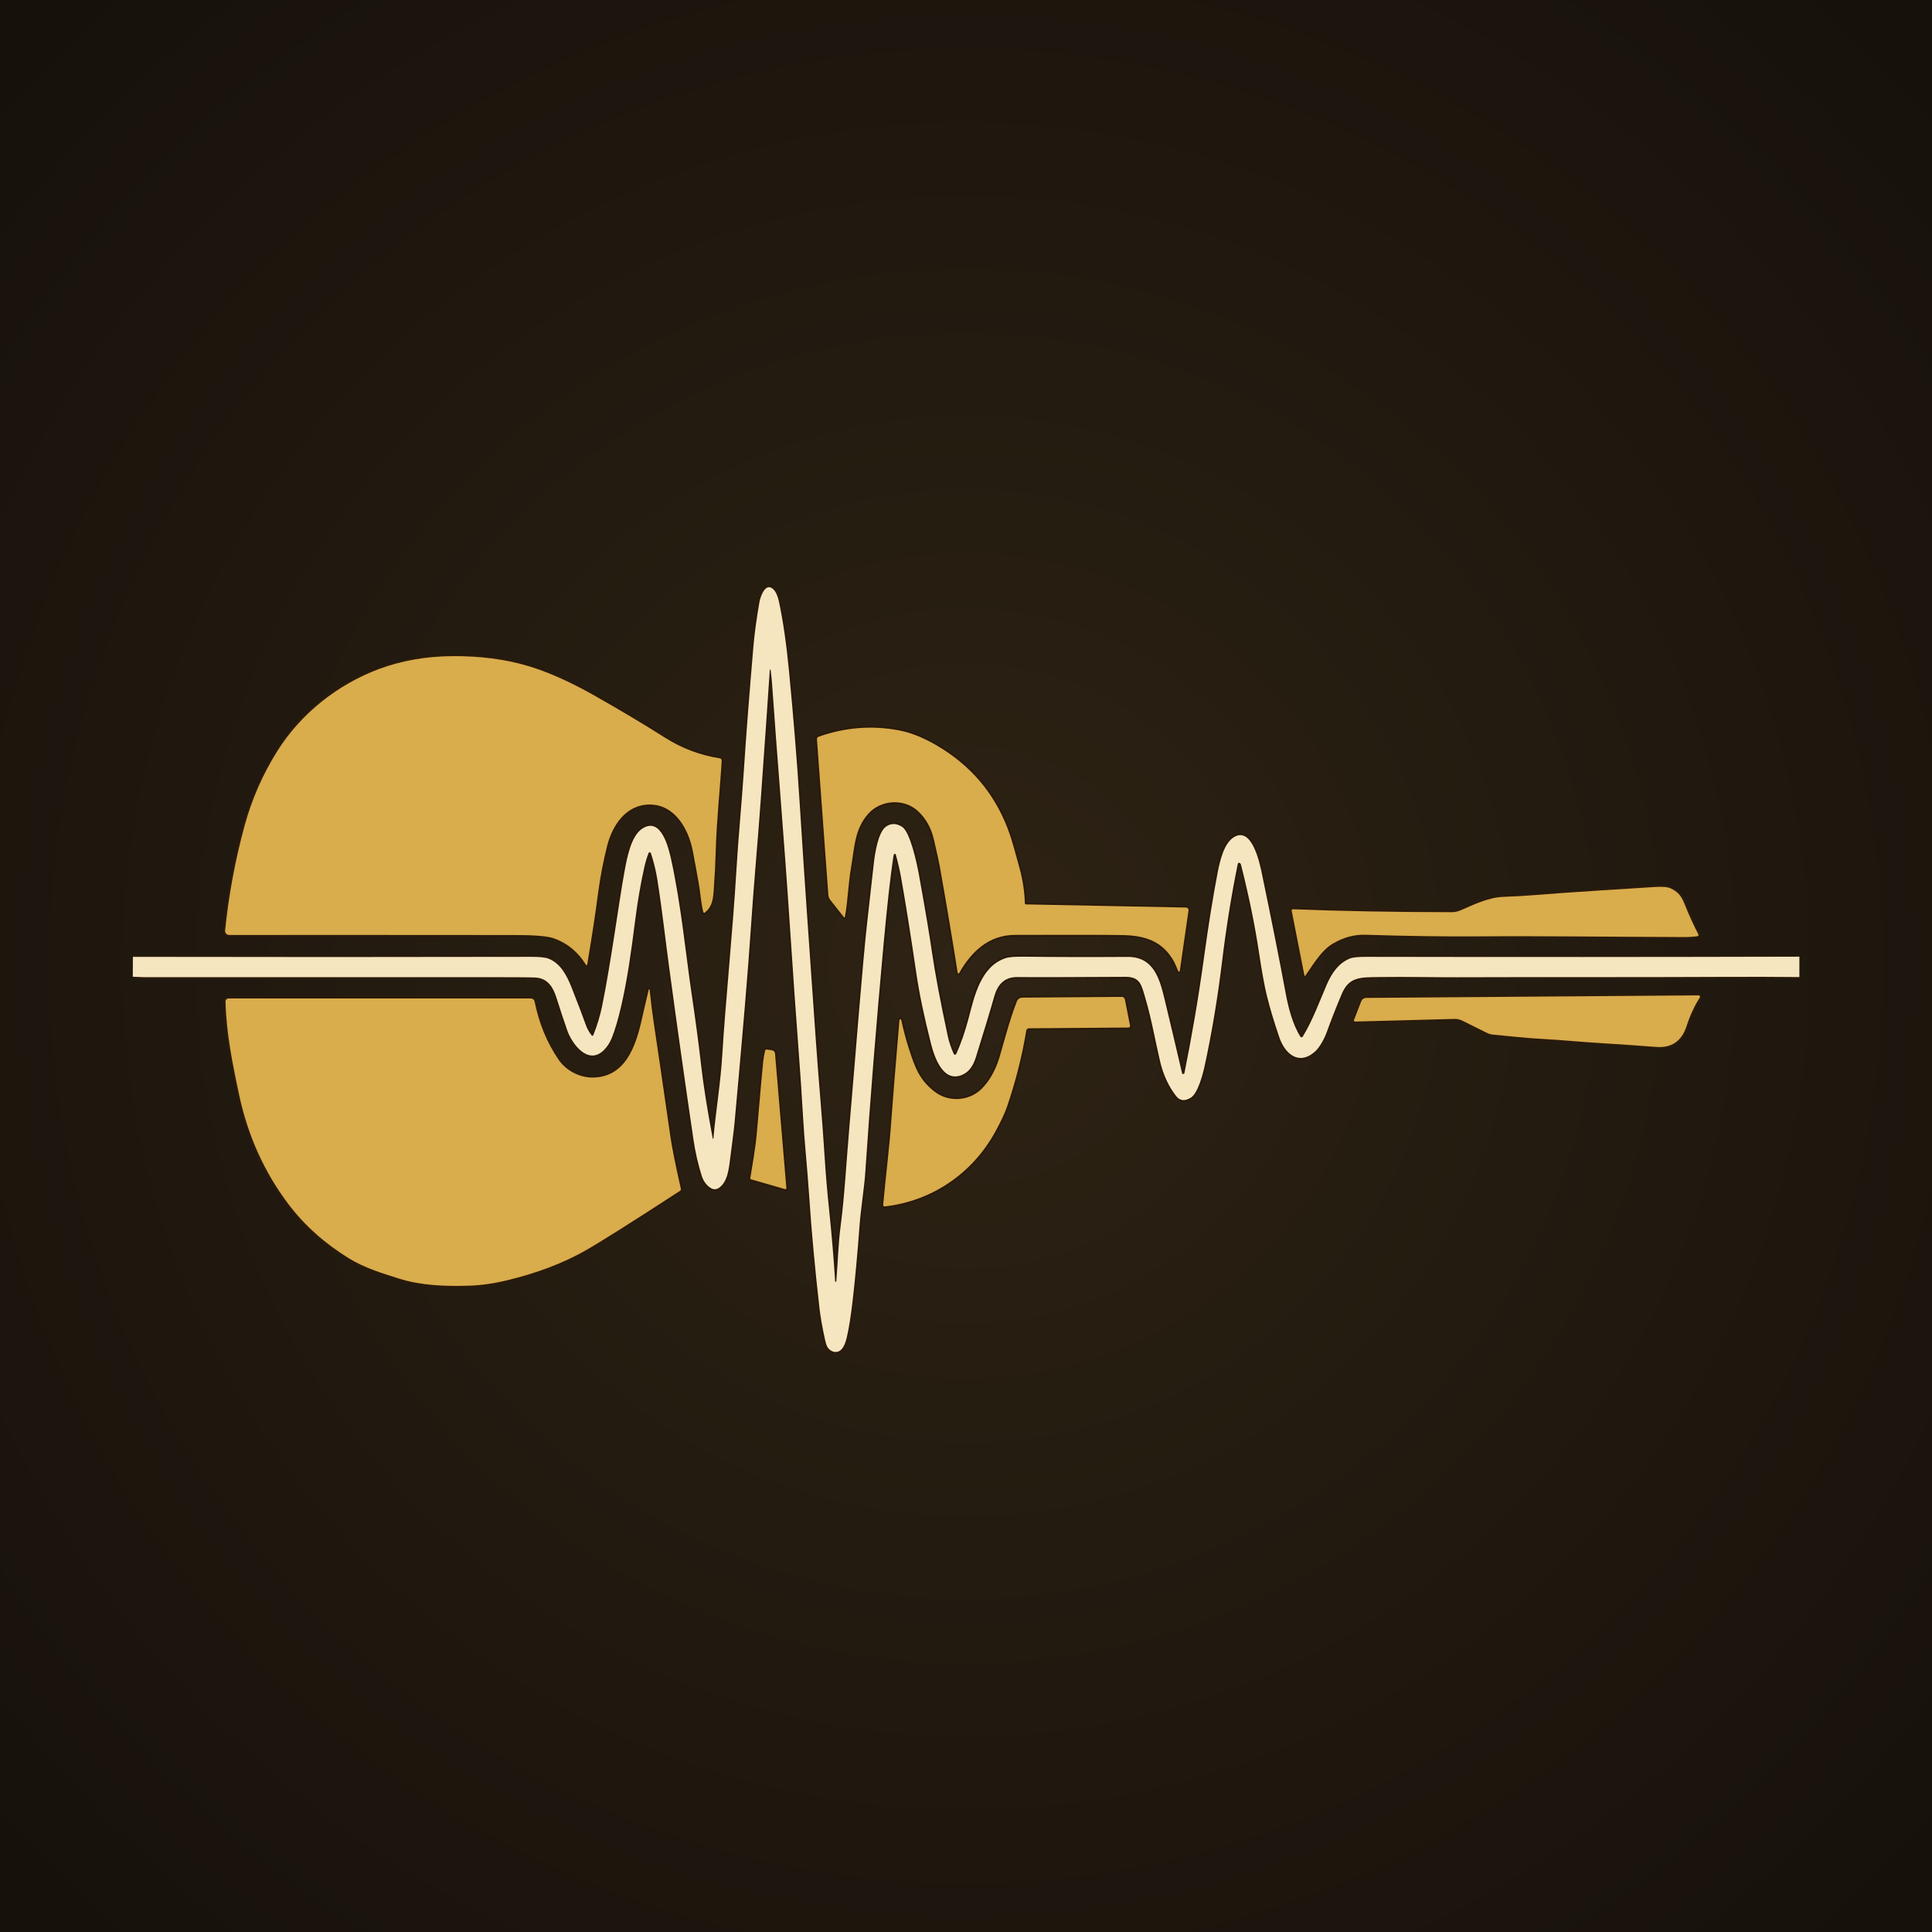
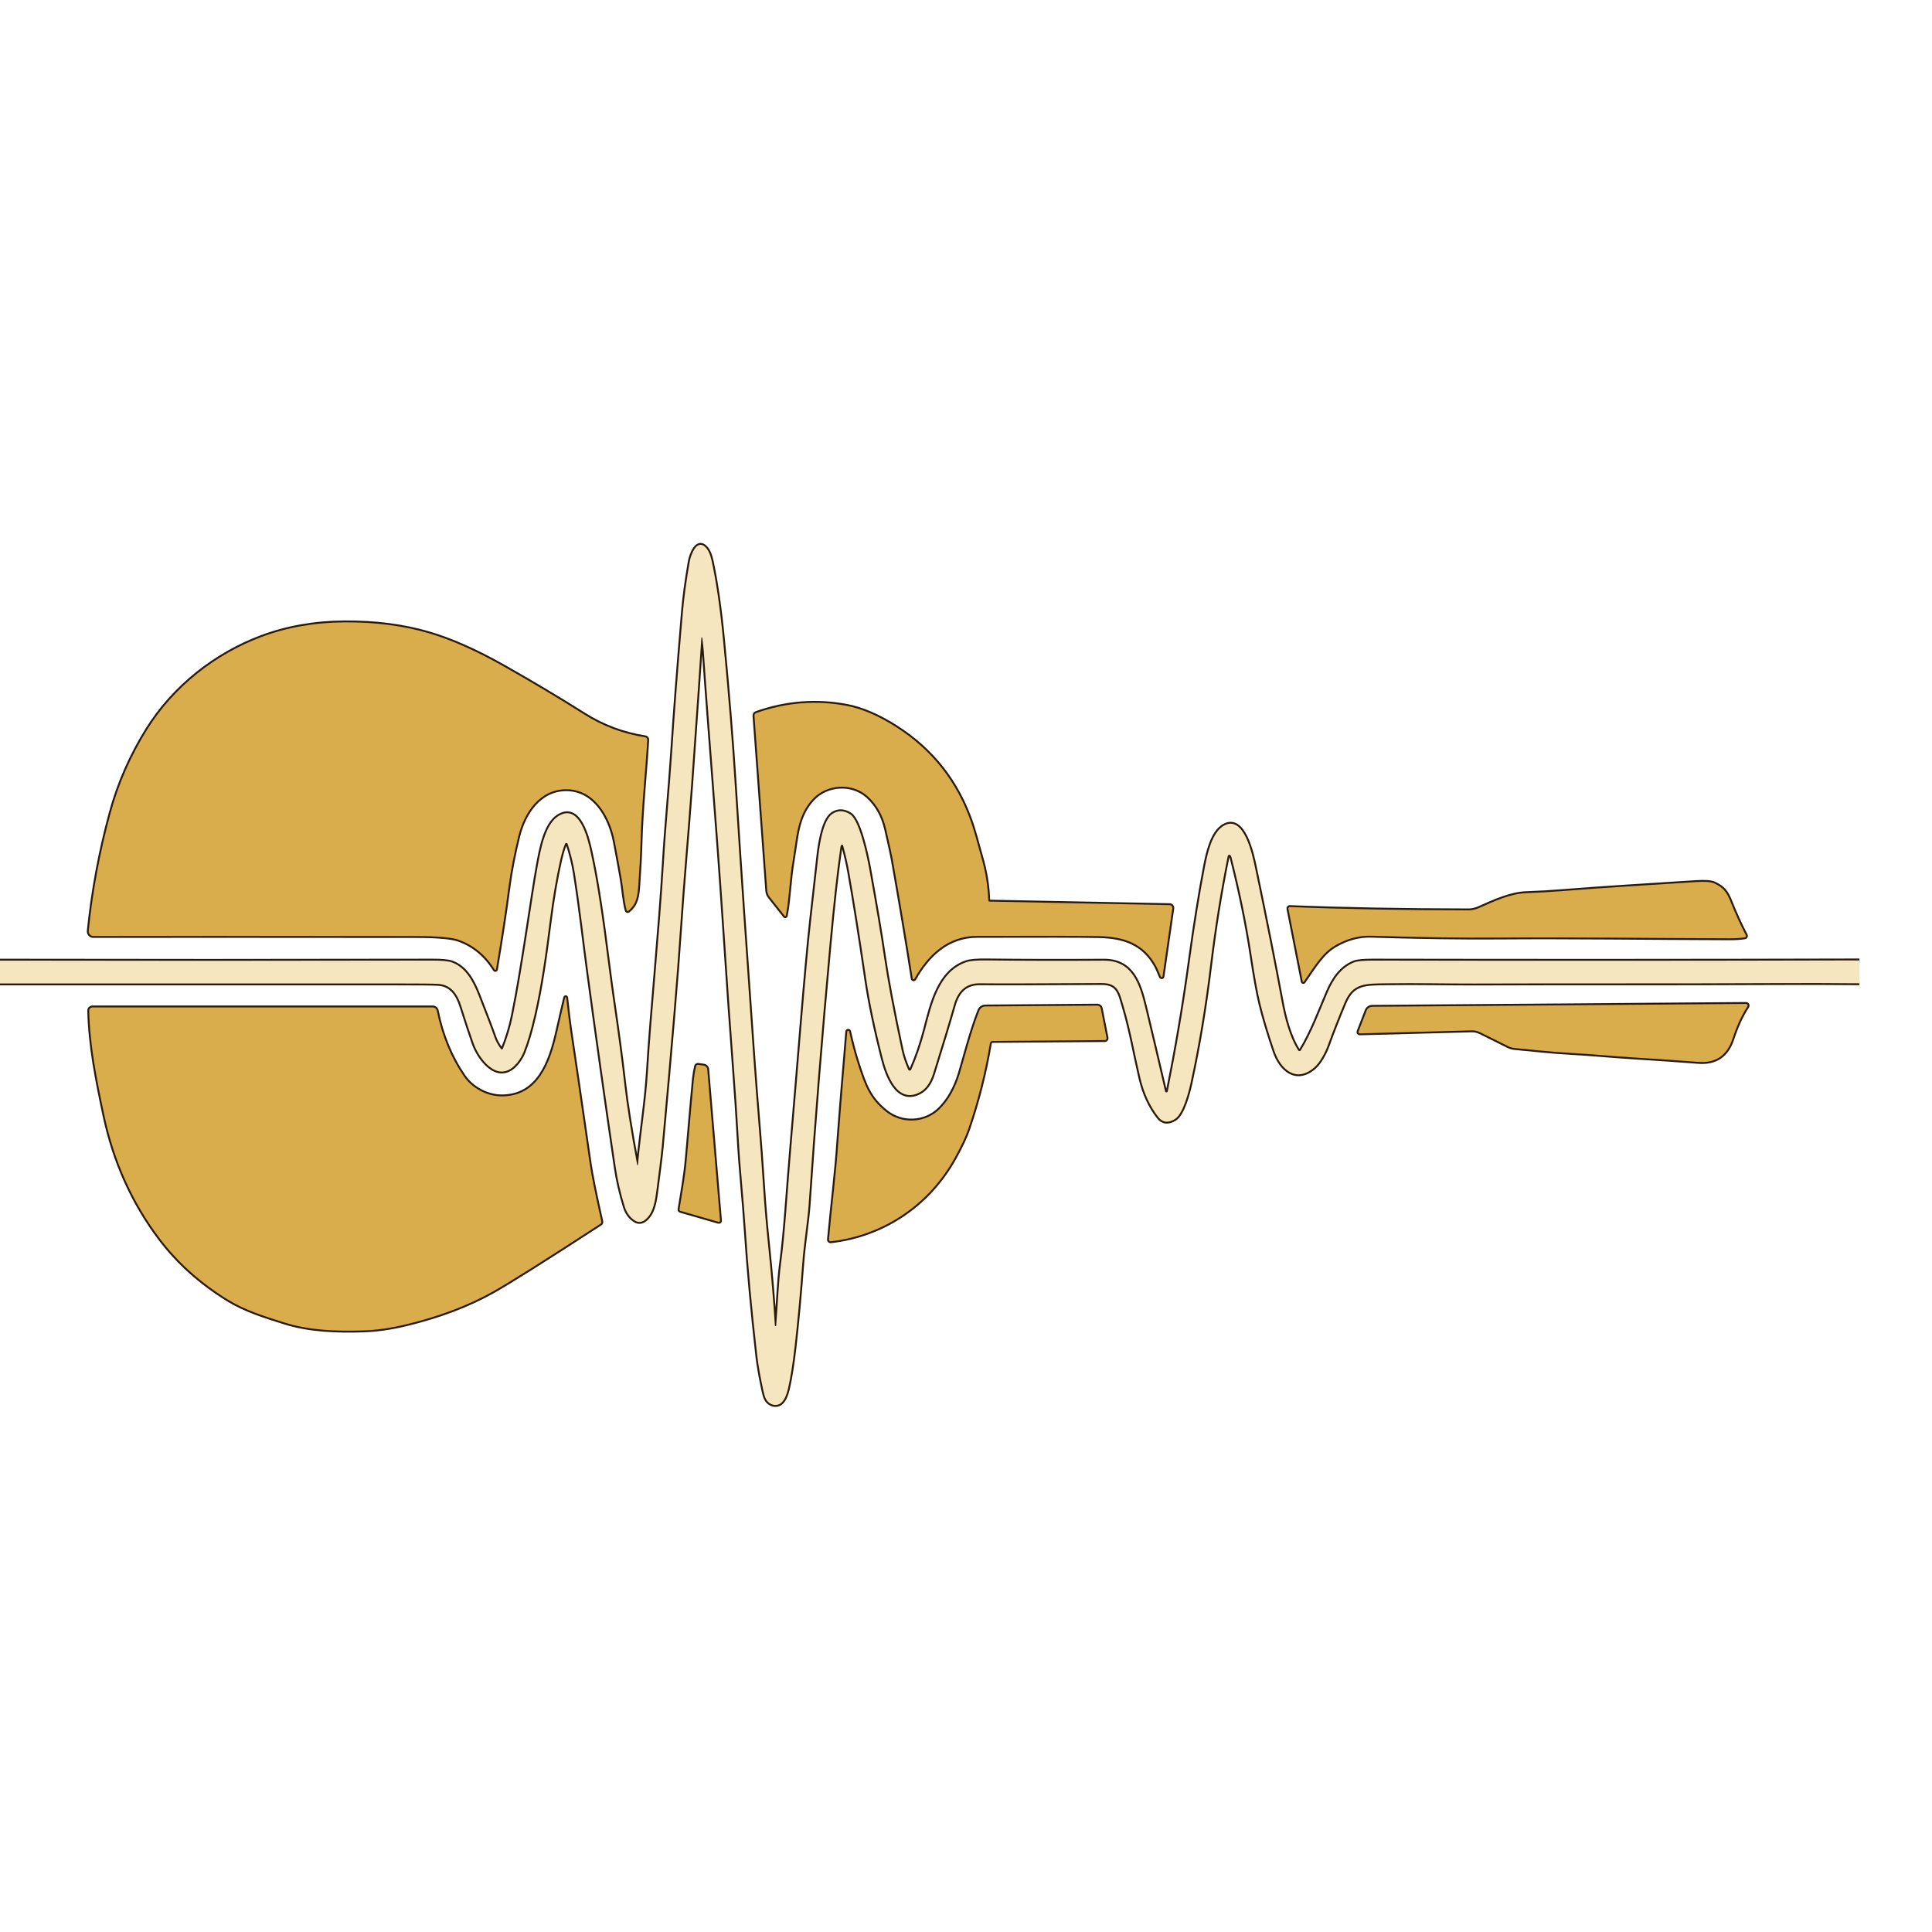
<svg xmlns="http://www.w3.org/2000/svg" version="1.1" viewBox="0 0 1024 1024">
-   <defs>
-     <radialGradient id="bgGlow" gradientUnits="userSpaceOnUse" cx="512" cy="512" r="700">
-       <stop offset="0%" stop-color="#2E2314" />
-       <stop offset="100%" stop-color="#16110B" />
-     </radialGradient>
-   </defs>
-   <rect width="1024" height="1024" fill="url(#bgGlow)" />
-   <g transform="translate(512 512) scale(1.15) translate(-512 -512)">
+   <g transform="translate(512 512) scale(1.2935) translate(-530 -510)">
    <g stroke-width="2.00" fill="none" stroke-linecap="butt">
      <path stroke="#2A1A0A" vector-effect="non-scaling-stroke" d="   M 896.10 507.71   Q 796.49 507.97 696.66 507.78   Q 690.86 507.77 688.94 508.55   C 683.71 510.67 680.53 515.36 678.29 520.55   C 674.95 528.29 671.82 536.99 667.19 544.57   A 0.63 0.63 0.0 0 1 666.12 544.58   C 662.51 538.89 660.54 531.12 659.31 524.48   Q 655.16 502.06 648.37 469.44   C 647.34 464.47 643.84 447.70 635.57 452.57   C 630.85 455.35 629.00 463.68 627.94 469.18   Q 624.71 486.06 621.76 507.60   C 619.06 527.37 616.02 544.66 612.68 561.34   A 0.57 0.57 0.0 0 1 611.57 561.36   Q 607.26 542.87 603.37 526.69   C 601.08 517.21 598.09 507.73 586.49 507.81   Q 560.16 507.98 538.81 507.71   Q 532.53 507.63 530.25 508.39   C 518.74 512.23 515.88 525.92 513.19 536.16   Q 510.83 545.12 507.55 552.47   A 0.67 0.67 0.0 0 1 506.32 552.47   Q 504.42 548.16 503.61 544.39   Q 498.41 520.07 496.36 505.92   Q 494.51 493.14 490.33 470.08   C 489.36 464.73 486.29 450.20 482.52 447.84   Q 478.58 445.36 475.16 447.74   C 471.49 450.29 470.01 460.25 469.51 464.75   Q 468.05 477.88 466.59 490.75   C 464.29 510.93 461.13 552.97 458.38 584.69   C 456.75 603.50 456.10 617.42 454.21 631.94   C 453.17 639.91 453.02 647.38 452.23 657.33   A 0.24 0.24 0.0 0 1 451.98 657.56   L 451.97 657.56   A 0.29 0.28 -1.0 0 1 451.68 657.29   Q 450.71 641.65 448.87 623.98   Q 447.56 611.44 446.86 600.23   C 445.60 580.16 444.38 568.92 442.84 546.99   Q 441.43 527.04 438.67 487.42   Q 437.28 467.36 435.25 435.57   Q 433.51 408.20 430.44 376.28   Q 428.60 357.10 425.78 344.03   Q 424.95 340.18 423.32 338.50   C 419.70 334.76 417.27 341.58 416.80 344.28   Q 414.77 355.98 414.02 364.75   Q 411.11 398.85 409.66 421.34   C 408.60 437.57 407.06 452.78 406.19 467.71   C 404.55 495.62 401.01 530.27 399.69 552.80   C 398.94 565.68 396.75 578.34 395.59 591.47   A 0.17 0.17 0.0 0 1 395.26 591.49   Q 391.42 571.07 389.94 557.91   Q 388.35 543.81 385.45 524.22   C 382.91 507.10 380.69 483.85 376.15 463.12   C 374.99 457.85 371.61 443.03 362.86 448.65   C 357.55 452.06 355.77 462.22 354.54 468.80   C 352.27 481.06 348.32 510.81 344.32 530.32   Q 342.89 537.28 340.21 543.92   A 0.43 0.42 36.7 0 1 339.48 544.02   Q 337.62 541.65 336.73 539.04   Q 335.32 534.93 330.33 522.20   C 328.11 516.55 325.19 510.70 319.39 508.55   Q 317.28 507.77 311.48 507.78   Q 219.76 507.97 128.03 507.79" />
      <path stroke="#2A1A0A" vector-effect="non-scaling-stroke" d="   M 896.09 517.09   Q 879.20 516.93 862.37 517.01   C 819.90 517.22 775.94 517.05 738.20 517.19   C 728.01 517.22 714.84 516.91 702.43 517.09   C 693.54 517.23 688.47 516.91 685.07 525.11   Q 680.71 535.59 678.34 542.27   C 677.14 545.63 674.92 549.62 672.80 551.48   C 665.27 558.09 658.93 552.32 656.40 544.85   Q 652.62 533.72 650.60 525.41   Q 649.04 519.02 646.99 505.47   Q 644.13 486.54 638.77 465.42   Q 638.61 464.78 638.23 464.53   A 0.63 0.63 0.0 0 0 637.26 464.92   Q 632.86 486.52 630.08 509.43   Q 626.95 535.29 621.95 558.20   C 621.15 561.86 618.89 570.64 615.62 572.68   Q 611.44 575.28 608.81 571.89   Q 603.65 565.24 601.47 556.00   C 599.20 546.37 597.52 536.43 594.70 526.92   C 592.91 520.87 592.37 516.95 585.53 516.99   Q 546.13 517.22 535.75 517.09   C 529.63 517.01 526.54 520.62 525.01 526.03   Q 522.29 535.66 516.49 554.21   Q 514.71 559.91 510.86 561.86   C 501.71 566.51 497.54 554.33 495.91 547.95   Q 491.14 529.27 489.12 515.43   Q 485.24 488.94 482.08 471.19   Q 481.22 466.35 479.64 460.61   A 0.46 0.45 52.4 0 0 478.81 460.50   Q 478.62 460.83 478.52 461.51   Q 476.40 475.89 474.05 501.51   Q 468.96 556.82 465.51 608.00   C 465.12 613.85 463.49 624.07 462.93 631.69   Q 461.51 650.87 459.75 666.25   Q 458.53 676.88 457.03 683.29   Q 456.15 687.07 454.56 688.73   C 452.49 690.90 449.19 689.79 447.98 687.30   Q 447.48 686.30 447.03 684.23   Q 445.14 675.64 444.46 669.60   Q 441.28 641.57 439.78 618.73   C 438.87 605.05 437.53 593.00 436.86 580.94   Q 436.06 566.81 434.97 552.58   Q 433.22 529.70 430.57 489.69   C 428.22 454.03 424.73 412.75 422.55 381.00   Q 422.46 379.57 421.94 375.50   A 0.19 0.19 0.0 0 0 421.57 375.51   Q 420.62 390.25 417.41 435.33   C 415.94 455.96 414.22 473.68 412.74 496.00   Q 411.00 522.25 405.37 583.76   C 404.91 588.81 403.96 595.48 403.21 601.49   C 402.59 606.43 401.86 611.64 398.16 614.24   A 3.40 3.27 -46.4 0 1 394.49 614.40   Q 391.38 612.51 390.18 608.62   Q 387.64 600.46 386.44 592.30   Q 380.77 553.92 375.19 512.64   C 373.43 499.64 372.04 486.65 369.72 472.00   Q 368.80 466.20 366.77 459.99   A 0.57 0.57 0.0 0 0 365.70 459.95   Q 364.56 462.83 363.74 466.47   Q 361.19 477.78 359.45 491.52   C 357.59 506.21 355.87 518.33 353.15 530.18   Q 350.98 539.63 348.72 545.23   Q 347.36 548.59 344.93 550.92   C 337.72 557.83 330.39 547.81 328.25 541.73   Q 325.98 535.28 323.22 526.52   C 321.73 521.78 319.20 517.67 313.72 517.33   Q 310.99 517.15 295.50 517.15   Q 180.10 517.16 133.10 517.15   Q 131.98 517.15 127.98 516.95" />
      <path stroke="#2A1A0A" vector-effect="non-scaling-stroke" d="   M 391.62 487.40   C 395.02 484.61 395.40 481.54 395.75 476.75   Q 396.42 467.38 396.65 459.08   C 397.06 444.41 398.78 428.71 399.40 417.30   A 0.98 0.98 0.0 0 0 398.57 416.29   Q 384.99 414.18 373.41 406.85   Q 358.19 397.22 340.57 387.26   Q 323.61 377.66 309.74 373.61   Q 294.21 369.07 275.39 369.19   Q 257.03 369.30 241.36 375.16   C 222.45 382.22 205.41 395.63 194.53 413.04   Q 184.45 429.18 179.52 447.27   Q 173.00 471.19 170.53 495.61   A 1.91 1.91 0.0 0 0 172.44 497.71   Q 206.32 497.64 304.67 497.73   Q 317.86 497.74 322.13 499.27   Q 331.36 502.57 336.89 511.49   A 0.29 0.28 -56.7 0 0 337.41 511.38   C 340.16 494.75 340.94 489.54 342.56 477.47   Q 343.91 467.47 346.55 456.81   C 348.94 447.18 355.30 437.54 366.28 437.58   C 377.75 437.61 384.10 448.74 386.08 458.96   Q 387.40 465.81 388.84 473.96   C 389.66 478.59 389.85 483.12 390.95 487.18   A 0.42 0.42 0.0 0 0 391.62 487.40" />
      <path stroke="#2A1A0A" vector-effect="non-scaling-stroke" d="   M 456.15 489.45   C 457.46 483.08 457.65 474.60 458.99 466.78   C 460.68 457.00 460.64 448.73 467.13 441.64   C 472.89 435.36 483.42 434.71 489.77 440.52   Q 495.36 445.63 497.24 453.83   Q 499.47 463.53 499.89 465.89   Q 504.72 493.14 508.16 515.15   A 0.37 0.36 54.9 0 0 508.84 515.27   C 514.33 505.55 522.41 497.69 534.53 497.66   Q 573.84 497.54 584.51 497.76   C 594.73 497.98 602.83 500.69 607.94 510.09   Q 608.40 510.94 609.84 514.38   A 0.36 0.36 0.0 0 0 610.53 514.29   L 614.55 486.39   A 1.16 1.16 0.0 0 0 613.43 485.06   L 539.65 483.61   A 0.53 0.53 0.0 0 1 539.13 483.10   Q 538.87 475.02 536.71 467.02   Q 533.55 455.32 532.24 451.50   Q 523.58 426.22 501.26 412.04   Q 490.42 405.16 481.12 403.40   Q 462.37 399.86 444.04 406.34   A 1.10 1.09 -11.9 0 0 443.31 407.45   L 448.55 479.12   A 4.63 4.61 -66.5 0 0 449.56 481.70   L 455.77 489.54   A 0.22 0.21 31.6 0 0 456.15 489.45" />
      <path stroke="#2A1A0A" vector-effect="non-scaling-stroke" d="   M 668.39 516.46   C 672.78 510.11 676.02 504.60 681.28 501.56   Q 688.54 497.36 696.02 497.60   Q 725.56 498.52 748.63 498.34   C 778.14 498.11 805.92 498.55 843.00 498.66   Q 846.37 498.67 849.11 498.26   A 0.59 0.59 0.0 0 0 849.54 497.40   Q 846.20 491.02 843.17 483.41   C 841.64 479.56 840.09 477.76 836.64 476.17   Q 834.64 475.25 829.24 475.60   C 807.69 477.01 791.97 477.87 774.76 479.27   Q 767.21 479.88 759.59 480.14   C 752.90 480.36 745.88 483.75 740.24 486.23   Q 738.02 487.20 736.00 487.20   Q 696.04 487.16 662.66 485.84   A 0.55 0.55 0.0 0 0 662.10 486.50   L 667.97 516.38   A 0.23 0.23 0.0 0 0 668.39 516.46" />
      <path stroke="#2A1A0A" vector-effect="non-scaling-stroke" d="   M 365.77 522.92   Q 363.89 530.77 362.54 536.81   C 359.71 549.43 354.77 563.35 339.87 563.42   C 333.57 563.44 327.49 559.96 324.24 555.21   Q 316.24 543.56 313.16 528.35   A 1.72 1.71 84.2 0 0 311.48 526.97   L 172.04 526.97   A 1.32 1.31 -0.6 0 0 170.72 528.31   C 171.02 542.39 173.80 556.45 177.01 571.47   Q 183.05 599.68 199.73 621.77   Q 210.71 636.30 227.56 646.71   C 234.68 651.10 242.73 653.56 250.69 656.07   C 261.01 659.32 272.19 659.68 282.97 659.34   Q 291.20 659.09 300.42 656.87   Q 320.99 651.93 336.31 643.29   Q 346.53 637.53 380.20 615.62   A 0.89 0.88 67.5 0 0 380.58 614.69   Q 376.83 598.03 375.84 591.19   Q 370.47 553.93 367.92 537.02   Q 367.11 531.63 366.18 522.95   A 0.21 0.21 0.0 0 0 365.77 522.92" />
      <path stroke="#2A1A0A" vector-effect="non-scaling-stroke" d="   M 691.31 537.61   L 737.21 536.39   A 7.37 7.33 57.1 0 1 740.65 537.14   L 752.17 542.86   A 7.67 7.55 -28.8 0 0 754.86 543.62   C 763.38 544.39 769.34 545.16 777.49 545.60   C 786.35 546.07 794.61 546.93 803.63 547.48   Q 819.62 548.47 830.00 549.30   Q 840.67 550.16 844.06 539.82   Q 846.59 532.08 850.18 526.57   A 0.67 0.66 -73.6 0 0 849.62 525.54   L 696.46 526.71   A 2.49 2.48 10.3 0 0 694.15 528.30   L 690.82 536.91   A 0.52 0.51 -80.3 0 0 691.31 537.61" />
      <path stroke="#2A1A0A" vector-effect="non-scaling-stroke" d="   M 481.33 536.92   Q 478.25 573.36 477.67 582.10   C 476.85 594.54 474.98 609.20 473.83 622.07   A 0.68 0.68 0.0 0 0 474.58 622.81   C 496.35 620.31 514.90 607.63 525.45 588.46   Q 529.33 581.41 530.88 576.90   Q 536.84 559.52 539.79 541.69   A 1.18 1.17 4.4 0 1 540.94 540.71   L 586.91 540.36   A 0.72 0.71 -6.0 0 0 587.61 539.51   L 585.22 527.38   A 1.41 1.41 0.0 0 0 583.82 526.23   L 537.95 526.58   A 2.69 2.68 -79.0 0 0 535.48 528.25   C 532.09 536.65 528.77 549.79 527.41 554.18   Q 524.56 563.36 519.12 568.69   C 513.31 574.39 503.77 574.94 497.28 569.74   C 490.43 564.26 488.55 558.97 485.63 549.98   Q 483.73 544.10 482.13 536.86   A 0.41 0.40 -49.0 0 0 481.33 536.92" />
      <path stroke="#2A1A0A" vector-effect="non-scaling-stroke" d="   M 429.21 614.33   L 423.98 552.33   A 1.66 1.66 0.0 0 0 422.57 550.83   L 420.24 550.50   A 0.76 0.75 -78.5 0 0 419.40 551.06   Q 418.81 553.46 418.51 556.25   Q 417.96 561.44 415.63 588.53   C 414.97 596.31 413.62 603.24 412.60 609.76   A 0.51 0.51 0.0 0 0 412.97 610.33   L 428.59 614.83   A 0.48 0.48 0.0 0 0 429.21 614.33" />
    </g>
    <path fill="none" d="   M 1024.00 0.00   L 1024.00 1024.00   L 0.00 1024.00   L 0.00 0.00   L 1024.00 0.00   Z   M 128.03 507.79   L 127.98 516.95   Q 128.05 606.36 128.17 695.75   C 128.19 714.10 128.86 732.41 131.81 751.29   C 136.58 781.86 149.89 810.87 169.25 833.83   Q 201.11 871.63 249.88 886.67   Q 262.63 890.60 279.67 892.78   C 298.83 895.23 319.34 895.96 337.00 895.96   Q 517.54 895.98 681.25 895.98   Q 706.08 895.98 724.75 894.79   Q 744.48 893.53 758.68 890.64   Q 801.51 881.90 834.80 853.92   C 864.35 829.07 884.24 794.83 891.33 757.07   Q 894.17 741.92 895.00 728.00   Q 895.84 713.75 895.89 693.75   Q 896.10 605.08 896.09 517.09   L 896.10 507.71   Q 896.06 404.70 895.99 301.50   Q 895.97 279.64 894.11 264.61   Q 892.13 248.58 886.70 231.78   Q 875.53 197.21 849.84 172.14   Q 822.27 145.23 784.74 134.75   C 766.20 129.58 747.28 127.95 728.02 127.95   Q 498.31 127.91 297.00 127.96   Q 285.09 127.96 271.76 129.01   C 239.32 131.57 207.70 143.54 183.00 164.53   C 150.34 192.29 132.71 229.70 129.19 272.55   Q 128.06 286.23 128.06 296.75   Q 128.02 402.17 128.03 507.79   Z" />
    <path fill="none" d="   M 896.10 507.71   Q 796.49 507.97 696.66 507.78   Q 690.86 507.77 688.94 508.55   C 683.71 510.67 680.53 515.36 678.29 520.55   C 674.95 528.29 671.82 536.99 667.19 544.57   A 0.63 0.63 0.0 0 1 666.12 544.58   C 662.51 538.89 660.54 531.12 659.31 524.48   Q 655.16 502.06 648.37 469.44   C 647.34 464.47 643.84 447.70 635.57 452.57   C 630.85 455.35 629.00 463.68 627.94 469.18   Q 624.71 486.06 621.76 507.60   C 619.06 527.37 616.02 544.66 612.68 561.34   A 0.57 0.57 0.0 0 1 611.57 561.36   Q 607.26 542.87 603.37 526.69   C 601.08 517.21 598.09 507.73 586.49 507.81   Q 560.16 507.98 538.81 507.71   Q 532.53 507.63 530.25 508.39   C 518.74 512.23 515.88 525.92 513.19 536.16   Q 510.83 545.12 507.55 552.47   A 0.67 0.67 0.0 0 1 506.32 552.47   Q 504.42 548.16 503.61 544.39   Q 498.41 520.07 496.36 505.92   Q 494.51 493.14 490.33 470.08   C 489.36 464.73 486.29 450.20 482.52 447.84   Q 478.58 445.36 475.16 447.74   C 471.49 450.29 470.01 460.25 469.51 464.75   Q 468.05 477.88 466.59 490.75   C 464.29 510.93 461.13 552.97 458.38 584.69   C 456.75 603.50 456.10 617.42 454.21 631.94   C 453.17 639.91 453.02 647.38 452.23 657.33   A 0.24 0.24 0.0 0 1 451.98 657.56   L 451.97 657.56   A 0.29 0.28 -1.0 0 1 451.68 657.29   Q 450.71 641.65 448.87 623.98   Q 447.56 611.44 446.86 600.23   C 445.60 580.16 444.38 568.92 442.84 546.99   Q 441.43 527.04 438.67 487.42   Q 437.28 467.36 435.25 435.57   Q 433.51 408.20 430.44 376.28   Q 428.60 357.10 425.78 344.03   Q 424.95 340.18 423.32 338.50   C 419.70 334.76 417.27 341.58 416.80 344.28   Q 414.77 355.98 414.02 364.75   Q 411.11 398.85 409.66 421.34   C 408.60 437.57 407.06 452.78 406.19 467.71   C 404.55 495.62 401.01 530.27 399.69 552.80   C 398.94 565.68 396.75 578.34 395.59 591.47   A 0.17 0.17 0.0 0 1 395.26 591.49   Q 391.42 571.07 389.94 557.91   Q 388.35 543.81 385.45 524.22   C 382.91 507.10 380.69 483.85 376.15 463.12   C 374.99 457.85 371.61 443.03 362.86 448.65   C 357.55 452.06 355.77 462.22 354.54 468.80   C 352.27 481.06 348.32 510.81 344.32 530.32   Q 342.89 537.28 340.21 543.92   A 0.43 0.42 36.7 0 1 339.48 544.02   Q 337.62 541.65 336.73 539.04   Q 335.32 534.93 330.33 522.20   C 328.11 516.55 325.19 510.70 319.39 508.55   Q 317.28 507.77 311.48 507.78   Q 219.76 507.97 128.03 507.79   Q 128.02 402.17 128.06 296.75   Q 128.06 286.23 129.19 272.55   C 132.71 229.70 150.34 192.29 183.00 164.53   C 207.70 143.54 239.32 131.57 271.76 129.01   Q 285.09 127.96 297.00 127.96   Q 498.31 127.91 728.02 127.95   C 747.28 127.95 766.20 129.58 784.74 134.75   Q 822.27 145.23 849.84 172.14   Q 875.53 197.21 886.70 231.78   Q 892.13 248.58 894.11 264.61   Q 895.97 279.64 895.99 301.50   Q 896.06 404.70 896.10 507.71   Z   M 391.62 487.40   C 395.02 484.61 395.40 481.54 395.75 476.75   Q 396.42 467.38 396.65 459.08   C 397.06 444.41 398.78 428.71 399.40 417.30   A 0.98 0.98 0.0 0 0 398.57 416.29   Q 384.99 414.18 373.41 406.85   Q 358.19 397.22 340.57 387.26   Q 323.61 377.66 309.74 373.61   Q 294.21 369.07 275.39 369.19   Q 257.03 369.30 241.36 375.16   C 222.45 382.22 205.41 395.63 194.53 413.04   Q 184.45 429.18 179.52 447.27   Q 173.00 471.19 170.53 495.61   A 1.91 1.91 0.0 0 0 172.44 497.71   Q 206.32 497.64 304.67 497.73   Q 317.86 497.74 322.13 499.27   Q 331.36 502.57 336.89 511.49   A 0.29 0.28 -56.7 0 0 337.41 511.38   C 340.16 494.75 340.94 489.54 342.56 477.47   Q 343.91 467.47 346.55 456.81   C 348.94 447.18 355.30 437.54 366.28 437.58   C 377.75 437.61 384.10 448.74 386.08 458.96   Q 387.40 465.81 388.84 473.96   C 389.66 478.59 389.85 483.12 390.95 487.18   A 0.42 0.42 0.0 0 0 391.62 487.40   Z   M 456.15 489.45   C 457.46 483.08 457.65 474.60 458.99 466.78   C 460.68 457.00 460.64 448.73 467.13 441.64   C 472.89 435.36 483.42 434.71 489.77 440.52   Q 495.36 445.63 497.24 453.83   Q 499.47 463.53 499.89 465.89   Q 504.72 493.14 508.16 515.15   A 0.37 0.36 54.9 0 0 508.84 515.27   C 514.33 505.55 522.41 497.69 534.53 497.66   Q 573.84 497.54 584.51 497.76   C 594.73 497.98 602.83 500.69 607.94 510.09   Q 608.40 510.94 609.84 514.38   A 0.36 0.36 0.0 0 0 610.53 514.29   L 614.55 486.39   A 1.16 1.16 0.0 0 0 613.43 485.06   L 539.65 483.61   A 0.53 0.53 0.0 0 1 539.13 483.10   Q 538.87 475.02 536.71 467.02   Q 533.55 455.32 532.24 451.50   Q 523.58 426.22 501.26 412.04   Q 490.42 405.16 481.12 403.40   Q 462.37 399.86 444.04 406.34   A 1.10 1.09 -11.9 0 0 443.31 407.45   L 448.55 479.12   A 4.63 4.61 -66.5 0 0 449.56 481.70   L 455.77 489.54   A 0.22 0.21 31.6 0 0 456.15 489.45   Z   M 668.39 516.46   C 672.78 510.11 676.02 504.60 681.28 501.56   Q 688.54 497.36 696.02 497.60   Q 725.56 498.52 748.63 498.34   C 778.14 498.11 805.92 498.55 843.00 498.66   Q 846.37 498.67 849.11 498.26   A 0.59 0.59 0.0 0 0 849.54 497.40   Q 846.20 491.02 843.17 483.41   C 841.64 479.56 840.09 477.76 836.64 476.17   Q 834.64 475.25 829.24 475.60   C 807.69 477.01 791.97 477.87 774.76 479.27   Q 767.21 479.88 759.59 480.14   C 752.90 480.36 745.88 483.75 740.24 486.23   Q 738.02 487.20 736.00 487.20   Q 696.04 487.16 662.66 485.84   A 0.55 0.55 0.0 0 0 662.10 486.50   L 667.97 516.38   A 0.23 0.23 0.0 0 0 668.39 516.46   Z" />
    <path fill="#F6E6BF" d="   M 896.10 507.71   L 896.09 517.09   Q 879.20 516.93 862.37 517.01   C 819.90 517.22 775.94 517.05 738.20 517.19   C 728.01 517.22 714.84 516.91 702.43 517.09   C 693.54 517.23 688.47 516.91 685.07 525.11   Q 680.71 535.59 678.34 542.27   C 677.14 545.63 674.92 549.62 672.80 551.48   C 665.27 558.09 658.93 552.32 656.40 544.85   Q 652.62 533.72 650.60 525.41   Q 649.04 519.02 646.99 505.47   Q 644.13 486.54 638.77 465.42   Q 638.61 464.78 638.23 464.53   A 0.63 0.63 0.0 0 0 637.26 464.92   Q 632.86 486.52 630.08 509.43   Q 626.95 535.29 621.95 558.20   C 621.15 561.86 618.89 570.64 615.62 572.68   Q 611.44 575.28 608.81 571.89   Q 603.65 565.24 601.47 556.00   C 599.20 546.37 597.52 536.43 594.70 526.92   C 592.91 520.87 592.37 516.95 585.53 516.99   Q 546.13 517.22 535.75 517.09   C 529.63 517.01 526.54 520.62 525.01 526.03   Q 522.29 535.66 516.49 554.21   Q 514.71 559.91 510.86 561.86   C 501.71 566.51 497.54 554.33 495.91 547.95   Q 491.14 529.27 489.12 515.43   Q 485.24 488.94 482.08 471.19   Q 481.22 466.35 479.64 460.61   A 0.46 0.45 52.4 0 0 478.81 460.50   Q 478.62 460.83 478.52 461.51   Q 476.40 475.89 474.05 501.51   Q 468.96 556.82 465.51 608.00   C 465.12 613.85 463.49 624.07 462.93 631.69   Q 461.51 650.87 459.75 666.25   Q 458.53 676.88 457.03 683.29   Q 456.15 687.07 454.56 688.73   C 452.49 690.90 449.19 689.79 447.98 687.30   Q 447.48 686.30 447.03 684.23   Q 445.14 675.64 444.46 669.60   Q 441.28 641.57 439.78 618.73   C 438.87 605.05 437.53 593.00 436.86 580.94   Q 436.06 566.81 434.97 552.58   Q 433.22 529.70 430.57 489.69   C 428.22 454.03 424.73 412.75 422.55 381.00   Q 422.46 379.57 421.94 375.50   A 0.19 0.19 0.0 0 0 421.57 375.51   Q 420.62 390.25 417.41 435.33   C 415.94 455.96 414.22 473.68 412.74 496.00   Q 411.00 522.25 405.37 583.76   C 404.91 588.81 403.96 595.48 403.21 601.49   C 402.59 606.43 401.86 611.64 398.16 614.24   A 3.40 3.27 -46.4 0 1 394.49 614.40   Q 391.38 612.51 390.18 608.62   Q 387.64 600.46 386.44 592.30   Q 380.77 553.92 375.19 512.64   C 373.43 499.64 372.04 486.65 369.72 472.00   Q 368.80 466.20 366.77 459.99   A 0.57 0.57 0.0 0 0 365.70 459.95   Q 364.56 462.83 363.74 466.47   Q 361.19 477.78 359.45 491.52   C 357.59 506.21 355.87 518.33 353.15 530.18   Q 350.98 539.63 348.72 545.23   Q 347.36 548.59 344.93 550.92   C 337.72 557.83 330.39 547.81 328.25 541.73   Q 325.98 535.28 323.22 526.52   C 321.73 521.78 319.20 517.67 313.72 517.33   Q 310.99 517.15 295.50 517.15   Q 180.10 517.16 133.10 517.15   Q 131.98 517.15 127.98 516.95   L 128.03 507.79   Q 219.76 507.97 311.48 507.78   Q 317.28 507.77 319.39 508.55   C 325.19 510.70 328.11 516.55 330.33 522.20   Q 335.32 534.93 336.73 539.04   Q 337.62 541.65 339.48 544.02   A 0.43 0.42 36.7 0 0 340.21 543.92   Q 342.89 537.28 344.32 530.32   C 348.32 510.81 352.27 481.06 354.54 468.80   C 355.77 462.22 357.55 452.06 362.86 448.65   C 371.61 443.03 374.99 457.85 376.15 463.12   C 380.69 483.85 382.91 507.10 385.45 524.22   Q 388.35 543.81 389.94 557.91   Q 391.42 571.07 395.26 591.49   A 0.17 0.17 0.0 0 0 395.59 591.47   C 396.75 578.34 398.94 565.68 399.69 552.80   C 401.01 530.27 404.55 495.62 406.19 467.71   C 407.06 452.78 408.60 437.57 409.66 421.34   Q 411.11 398.85 414.02 364.75   Q 414.77 355.98 416.80 344.28   C 417.27 341.58 419.70 334.76 423.32 338.50   Q 424.95 340.18 425.78 344.03   Q 428.60 357.10 430.44 376.28   Q 433.51 408.20 435.25 435.57   Q 437.28 467.36 438.67 487.42   Q 441.43 527.04 442.84 546.99   C 444.38 568.92 445.60 580.16 446.86 600.23   Q 447.56 611.44 448.87 623.98   Q 450.71 641.65 451.68 657.29   A 0.29 0.28 -1.0 0 0 451.97 657.56   L 451.98 657.56   A 0.24 0.24 0.0 0 0 452.23 657.33   C 453.02 647.38 453.17 639.91 454.21 631.94   C 456.10 617.42 456.75 603.50 458.38 584.69   C 461.13 552.97 464.29 510.93 466.59 490.75   Q 468.05 477.88 469.51 464.75   C 470.01 460.25 471.49 450.29 475.16 447.74   Q 478.58 445.36 482.52 447.84   C 486.29 450.20 489.36 464.73 490.33 470.08   Q 494.51 493.14 496.36 505.92   Q 498.41 520.07 503.61 544.39   Q 504.42 548.16 506.32 552.47   A 0.67 0.67 0.0 0 0 507.55 552.47   Q 510.83 545.12 513.19 536.16   C 515.88 525.92 518.74 512.23 530.25 508.39   Q 532.53 507.63 538.81 507.71   Q 560.16 507.98 586.49 507.81   C 598.09 507.73 601.08 517.21 603.37 526.69   Q 607.26 542.87 611.57 561.36   A 0.57 0.57 0.0 0 0 612.68 561.34   C 616.02 544.66 619.06 527.37 621.76 507.60   Q 624.71 486.06 627.94 469.18   C 629.00 463.68 630.85 455.35 635.57 452.57   C 643.84 447.70 647.34 464.47 648.37 469.44   Q 655.16 502.06 659.31 524.48   C 660.54 531.12 662.51 538.89 666.12 544.58   A 0.63 0.63 0.0 0 0 667.19 544.57   C 671.82 536.99 674.95 528.29 678.29 520.55   C 680.53 515.36 683.71 510.67 688.94 508.55   Q 690.86 507.77 696.66 507.78   Q 796.49 507.97 896.10 507.71   Z" />
    <path fill="#D9AC4C" d="   M 391.62 487.40   A 0.42 0.42 0.0 0 1 390.95 487.18   C 389.85 483.12 389.66 478.59 388.84 473.96   Q 387.40 465.81 386.08 458.96   C 384.10 448.74 377.75 437.61 366.28 437.58   C 355.30 437.54 348.94 447.18 346.55 456.81   Q 343.91 467.47 342.56 477.47   C 340.94 489.54 340.16 494.75 337.41 511.38   A 0.29 0.28 -56.7 0 1 336.89 511.49   Q 331.36 502.57 322.13 499.27   Q 317.86 497.74 304.67 497.73   Q 206.32 497.64 172.44 497.71   A 1.91 1.91 0.0 0 1 170.53 495.61   Q 173.00 471.19 179.52 447.27   Q 184.45 429.18 194.53 413.04   C 205.41 395.63 222.45 382.22 241.36 375.16   Q 257.03 369.30 275.39 369.19   Q 294.21 369.07 309.74 373.61   Q 323.61 377.66 340.57 387.26   Q 358.19 397.22 373.41 406.85   Q 384.99 414.18 398.57 416.29   A 0.98 0.98 0.0 0 1 399.40 417.30   C 398.78 428.71 397.06 444.41 396.65 459.08   Q 396.42 467.38 395.75 476.75   C 395.40 481.54 395.02 484.61 391.62 487.40   Z" />
    <path fill="none" d="   M 896.09 517.09   Q 896.10 605.08 895.89 693.75   Q 895.84 713.75 895.00 728.00   Q 894.17 741.92 891.33 757.07   C 884.24 794.83 864.35 829.07 834.80 853.92   Q 801.51 881.90 758.68 890.64   Q 744.48 893.53 724.75 894.79   Q 706.08 895.98 681.25 895.98   Q 517.54 895.98 337.00 895.96   C 319.34 895.96 298.83 895.23 279.67 892.78   Q 262.63 890.60 249.88 886.67   Q 201.11 871.63 169.25 833.83   C 149.89 810.87 136.58 781.86 131.81 751.29   C 128.86 732.41 128.19 714.10 128.17 695.75   Q 128.05 606.36 127.98 516.95   Q 131.98 517.15 133.10 517.15   Q 180.10 517.16 295.50 517.15   Q 310.99 517.15 313.72 517.33   C 319.20 517.67 321.73 521.78 323.22 526.52   Q 325.98 535.28 328.25 541.73   C 330.39 547.81 337.72 557.83 344.93 550.92   Q 347.36 548.59 348.72 545.23   Q 350.98 539.63 353.15 530.18   C 355.87 518.33 357.59 506.21 359.45 491.52   Q 361.19 477.78 363.74 466.47   Q 364.56 462.83 365.70 459.95   A 0.57 0.57 0.0 0 1 366.77 459.99   Q 368.80 466.20 369.72 472.00   C 372.04 486.65 373.43 499.64 375.19 512.64   Q 380.77 553.92 386.44 592.30   Q 387.64 600.46 390.18 608.62   Q 391.38 612.51 394.49 614.40   A 3.40 3.27 -46.4 0 0 398.16 614.24   C 401.86 611.64 402.59 606.43 403.21 601.49   C 403.96 595.48 404.91 588.81 405.37 583.76   Q 411.00 522.25 412.74 496.00   C 414.22 473.68 415.94 455.96 417.41 435.33   Q 420.62 390.25 421.57 375.51   A 0.19 0.19 0.0 0 1 421.94 375.50   Q 422.46 379.57 422.55 381.00   C 424.73 412.75 428.22 454.03 430.57 489.69   Q 433.22 529.70 434.97 552.58   Q 436.06 566.81 436.86 580.94   C 437.53 593.00 438.87 605.05 439.78 618.73   Q 441.28 641.57 444.46 669.60   Q 445.14 675.64 447.03 684.23   Q 447.48 686.30 447.98 687.30   C 449.19 689.79 452.49 690.90 454.56 688.73   Q 456.15 687.07 457.03 683.29   Q 458.53 676.88 459.75 666.25   Q 461.51 650.87 462.93 631.69   C 463.49 624.07 465.12 613.85 465.51 608.00   Q 468.96 556.82 474.05 501.51   Q 476.40 475.89 478.52 461.51   Q 478.62 460.83 478.81 460.50   A 0.46 0.45 52.4 0 1 479.64 460.61   Q 481.22 466.35 482.08 471.19   Q 485.24 488.94 489.12 515.43   Q 491.14 529.27 495.91 547.95   C 497.54 554.33 501.71 566.51 510.86 561.86   Q 514.71 559.91 516.49 554.21   Q 522.29 535.66 525.01 526.03   C 526.54 520.62 529.63 517.01 535.75 517.09   Q 546.13 517.22 585.53 516.99   C 592.37 516.95 592.91 520.87 594.70 526.92   C 597.52 536.43 599.20 546.37 601.47 556.00   Q 603.65 565.24 608.81 571.89   Q 611.44 575.28 615.62 572.68   C 618.89 570.64 621.15 561.86 621.95 558.20   Q 626.95 535.29 630.08 509.43   Q 632.86 486.52 637.26 464.92   A 0.63 0.63 0.0 0 1 638.23 464.53   Q 638.61 464.78 638.77 465.42   Q 644.13 486.54 646.99 505.47   Q 649.04 519.02 650.60 525.41   Q 652.62 533.72 656.40 544.85   C 658.93 552.32 665.27 558.09 672.80 551.48   C 674.92 549.62 677.14 545.63 678.34 542.27   Q 680.71 535.59 685.07 525.11   C 688.47 516.91 693.54 517.23 702.43 517.09   C 714.84 516.91 728.01 517.22 738.20 517.19   C 775.94 517.05 819.90 517.22 862.37 517.01   Q 879.20 516.93 896.09 517.09   Z   M 365.77 522.92   Q 363.89 530.77 362.54 536.81   C 359.71 549.43 354.77 563.35 339.87 563.42   C 333.57 563.44 327.49 559.96 324.24 555.21   Q 316.24 543.56 313.16 528.35   A 1.72 1.71 84.2 0 0 311.48 526.97   L 172.04 526.97   A 1.32 1.31 -0.6 0 0 170.72 528.31   C 171.02 542.39 173.80 556.45 177.01 571.47   Q 183.05 599.68 199.73 621.77   Q 210.71 636.30 227.56 646.71   C 234.68 651.10 242.73 653.56 250.69 656.07   C 261.01 659.32 272.19 659.68 282.97 659.34   Q 291.20 659.09 300.42 656.87   Q 320.99 651.93 336.31 643.29   Q 346.53 637.53 380.20 615.62   A 0.89 0.88 67.5 0 0 380.58 614.69   Q 376.83 598.03 375.84 591.19   Q 370.47 553.93 367.92 537.02   Q 367.11 531.63 366.18 522.95   A 0.21 0.21 0.0 0 0 365.77 522.92   Z   M 691.31 537.61   L 737.21 536.39   A 7.37 7.33 57.1 0 1 740.65 537.14   L 752.17 542.86   A 7.67 7.55 -28.8 0 0 754.86 543.62   C 763.38 544.39 769.34 545.16 777.49 545.60   C 786.35 546.07 794.61 546.93 803.63 547.48   Q 819.62 548.47 830.00 549.30   Q 840.67 550.16 844.06 539.82   Q 846.59 532.08 850.18 526.57   A 0.67 0.66 -73.6 0 0 849.62 525.54   L 696.46 526.71   A 2.49 2.48 10.3 0 0 694.15 528.30   L 690.82 536.91   A 0.52 0.51 -80.3 0 0 691.31 537.61   Z   M 481.33 536.92   Q 478.25 573.36 477.67 582.10   C 476.85 594.54 474.98 609.20 473.83 622.07   A 0.68 0.68 0.0 0 0 474.58 622.81   C 496.35 620.31 514.90 607.63 525.45 588.46   Q 529.33 581.41 530.88 576.90   Q 536.84 559.52 539.79 541.69   A 1.18 1.17 4.4 0 1 540.94 540.71   L 586.91 540.36   A 0.72 0.71 -6.0 0 0 587.61 539.51   L 585.22 527.38   A 1.41 1.41 0.0 0 0 583.82 526.23   L 537.95 526.58   A 2.69 2.68 -79.0 0 0 535.48 528.25   C 532.09 536.65 528.77 549.79 527.41 554.18   Q 524.56 563.36 519.12 568.69   C 513.31 574.39 503.77 574.94 497.28 569.74   C 490.43 564.26 488.55 558.97 485.63 549.98   Q 483.73 544.10 482.13 536.86   A 0.41 0.40 -49.0 0 0 481.33 536.92   Z   M 429.21 614.33   L 423.98 552.33   A 1.66 1.66 0.0 0 0 422.57 550.83   L 420.24 550.50   A 0.76 0.75 -78.5 0 0 419.40 551.06   Q 418.81 553.46 418.51 556.25   Q 417.96 561.44 415.63 588.53   C 414.97 596.31 413.62 603.24 412.60 609.76   A 0.51 0.51 0.0 0 0 412.97 610.33   L 428.59 614.83   A 0.48 0.48 0.0 0 0 429.21 614.33   Z" />
    <path fill="#D9AC4C" d="   M 456.15 489.45   A 0.22 0.21 31.6 0 1 455.77 489.54   L 449.56 481.70   A 4.63 4.61 -66.5 0 1 448.55 479.12   L 443.31 407.45   A 1.10 1.09 -11.9 0 1 444.04 406.34   Q 462.37 399.86 481.12 403.40   Q 490.42 405.16 501.26 412.04   Q 523.58 426.22 532.24 451.50   Q 533.55 455.32 536.71 467.02   Q 538.87 475.02 539.13 483.10   A 0.53 0.53 0.0 0 0 539.65 483.61   L 613.43 485.06   A 1.16 1.16 0.0 0 1 614.55 486.39   L 610.53 514.29   A 0.36 0.36 0.0 0 1 609.84 514.38   Q 608.40 510.94 607.94 510.09   C 602.83 500.69 594.73 497.98 584.51 497.76   Q 573.84 497.54 534.53 497.66   C 522.41 497.69 514.33 505.55 508.84 515.27   A 0.37 0.36 54.9 0 1 508.16 515.15   Q 504.72 493.14 499.89 465.89   Q 499.47 463.53 497.24 453.83   Q 495.36 445.63 489.77 440.52   C 483.42 434.71 472.89 435.36 467.13 441.64   C 460.64 448.73 460.68 457.00 458.99 466.78   C 457.65 474.60 457.46 483.08 456.15 489.45   Z" />
    <path fill="#D9AC4C" d="   M 668.39 516.46   A 0.23 0.23 0.0 0 1 667.97 516.38   L 662.10 486.50   A 0.55 0.55 0.0 0 1 662.66 485.84   Q 696.04 487.16 736.00 487.20   Q 738.02 487.20 740.24 486.23   C 745.88 483.75 752.90 480.36 759.59 480.14   Q 767.21 479.88 774.76 479.27   C 791.97 477.87 807.69 477.01 829.24 475.60   Q 834.64 475.25 836.64 476.17   C 840.09 477.76 841.64 479.56 843.17 483.41   Q 846.20 491.02 849.54 497.40   A 0.59 0.59 0.0 0 1 849.11 498.26   Q 846.37 498.67 843.00 498.66   C 805.92 498.55 778.14 498.11 748.63 498.34   Q 725.56 498.52 696.02 497.60   Q 688.54 497.36 681.28 501.56   C 676.02 504.60 672.78 510.11 668.39 516.46   Z" />
    <path fill="none" d="   M 638.96 522.37   A 0.31 0.30 -46.8 0 1 639.56 522.35   L 642.55 537.57   A 0.60 0.60 0.0 0 1 641.87 538.28   L 637.12 537.60   A 0.36 0.35 -82.0 0 1 636.82 537.19   L 638.96 522.37   Z" />
    <path fill="#D9AC4C" d="   M 365.77 522.92   A 0.21 0.21 0.0 0 1 366.18 522.95   Q 367.11 531.63 367.92 537.02   Q 370.47 553.93 375.84 591.19   Q 376.83 598.03 380.58 614.69   A 0.89 0.88 67.5 0 1 380.20 615.62   Q 346.53 637.53 336.31 643.29   Q 320.99 651.93 300.42 656.87   Q 291.20 659.09 282.97 659.34   C 272.19 659.68 261.01 659.32 250.69 656.07   C 242.73 653.56 234.68 651.10 227.56 646.71   Q 210.71 636.30 199.73 621.77   Q 183.05 599.68 177.01 571.47   C 173.80 556.45 171.02 542.39 170.72 528.31   A 1.32 1.31 -0.6 0 1 172.04 526.97   L 311.48 526.97   A 1.72 1.71 84.2 0 1 313.16 528.35   Q 316.24 543.56 324.24 555.21   C 327.49 559.96 333.57 563.44 339.87 563.42   C 354.77 563.35 359.71 549.43 362.54 536.81   Q 363.89 530.77 365.77 522.92   Z" />
    <path fill="#D9AC4C" d="   M 691.31 537.61   A 0.52 0.51 -80.3 0 1 690.82 536.91   L 694.15 528.30   A 2.49 2.48 10.3 0 1 696.46 526.71   L 849.62 525.54   A 0.67 0.66 -73.6 0 1 850.18 526.57   Q 846.59 532.08 844.06 539.82   Q 840.67 550.16 830.00 549.30   Q 819.62 548.47 803.63 547.48   C 794.61 546.93 786.35 546.07 777.49 545.60   C 769.34 545.16 763.38 544.39 754.86 543.62   A 7.67 7.55 -28.8 0 1 752.17 542.86   L 740.65 537.14   A 7.37 7.33 57.1 0 0 737.21 536.39   L 691.31 537.61   Z" />
    <path fill="#D9AC4C" d="   M 481.33 536.92   A 0.41 0.40 -49.0 0 1 482.13 536.86   Q 483.73 544.10 485.63 549.98   C 488.55 558.97 490.43 564.26 497.28 569.74   C 503.77 574.94 513.31 574.39 519.12 568.69   Q 524.56 563.36 527.41 554.18   C 528.77 549.79 532.09 536.65 535.48 528.25   A 2.69 2.68 -79.0 0 1 537.95 526.58   L 583.82 526.23   A 1.41 1.41 0.0 0 1 585.22 527.38   L 587.61 539.51   A 0.72 0.71 -6.0 0 1 586.91 540.36   L 540.94 540.71   A 1.18 1.17 4.4 0 0 539.79 541.69   Q 536.84 559.52 530.88 576.90   Q 529.33 581.41 525.45 588.46   C 514.90 607.63 496.35 620.31 474.58 622.81   A 0.68 0.68 0.0 0 1 473.83 622.07   C 474.98 609.20 476.85 594.54 477.67 582.10   Q 478.25 573.36 481.33 536.92   Z" />
    <path fill="#D9AC4C" d="   M 429.21 614.33   A 0.48 0.48 0.0 0 1 428.59 614.83   L 412.97 610.33   A 0.51 0.51 0.0 0 1 412.60 609.76   C 413.62 603.24 414.97 596.31 415.63 588.53   Q 417.96 561.44 418.51 556.25   Q 418.81 553.46 419.40 551.06   A 0.76 0.75 -78.5 0 1 420.24 550.50   L 422.57 550.83   A 1.66 1.66 0.0 0 1 423.98 552.33   L 429.21 614.33   Z" />
  </g>
</svg>
